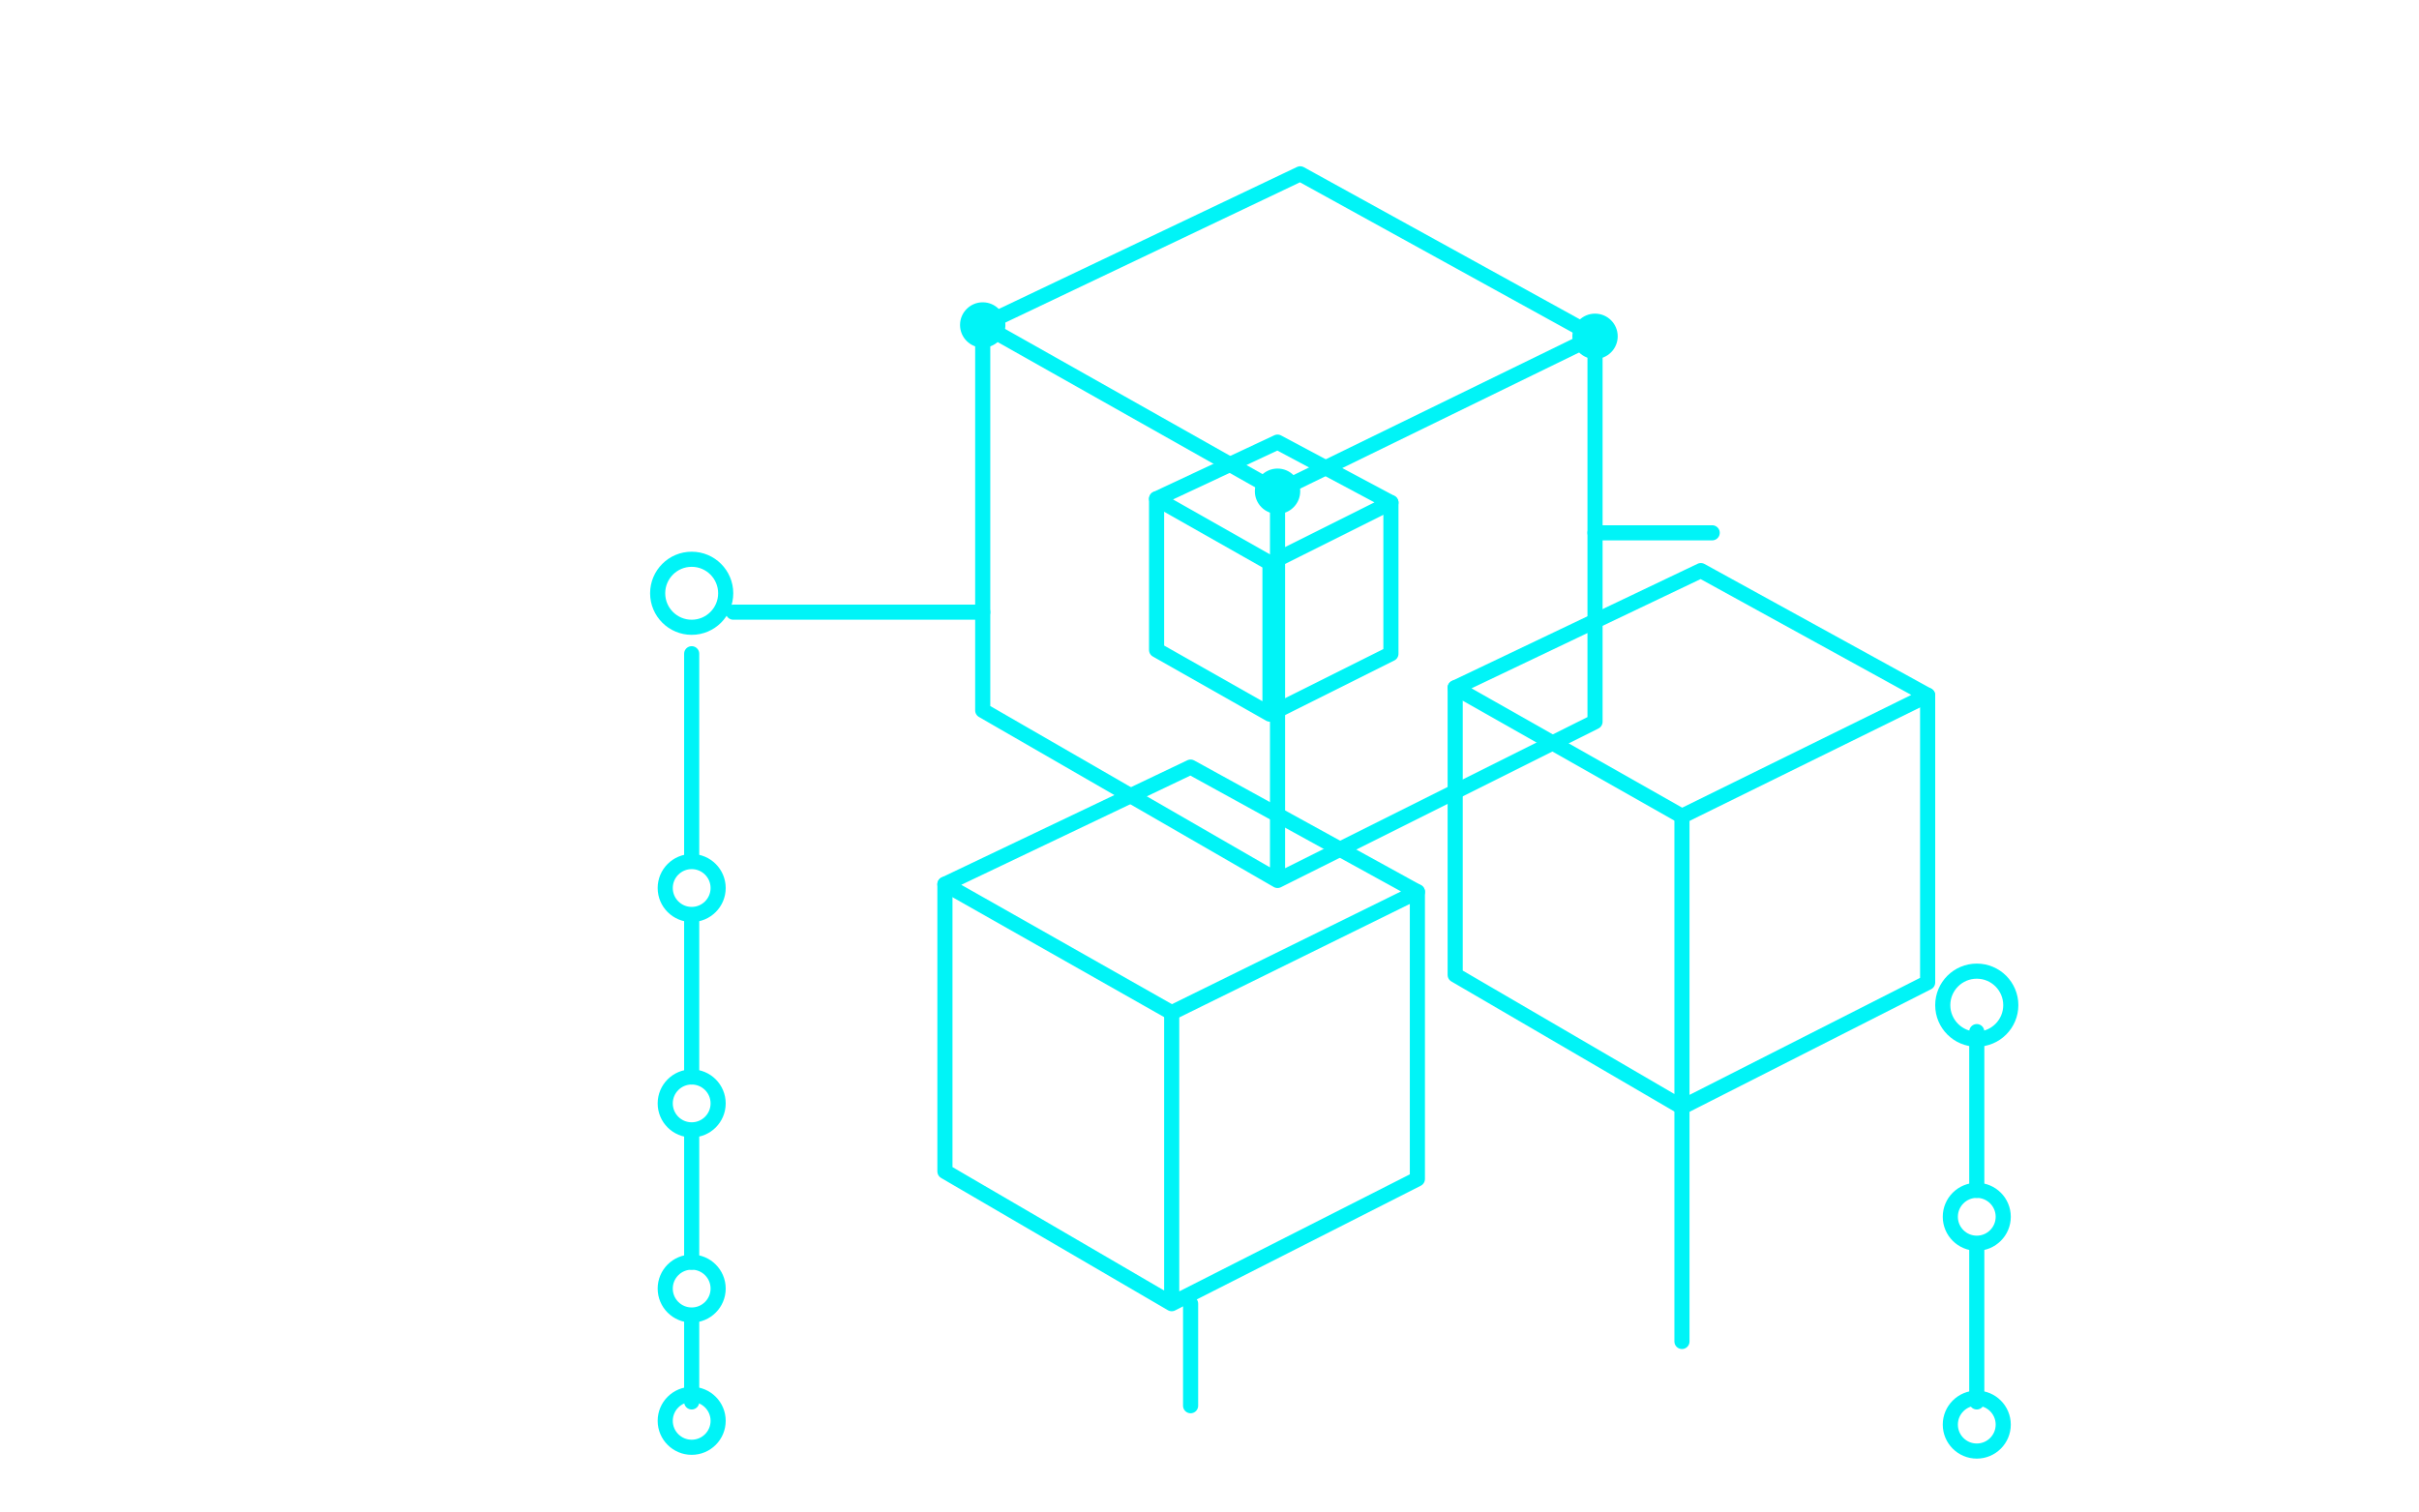
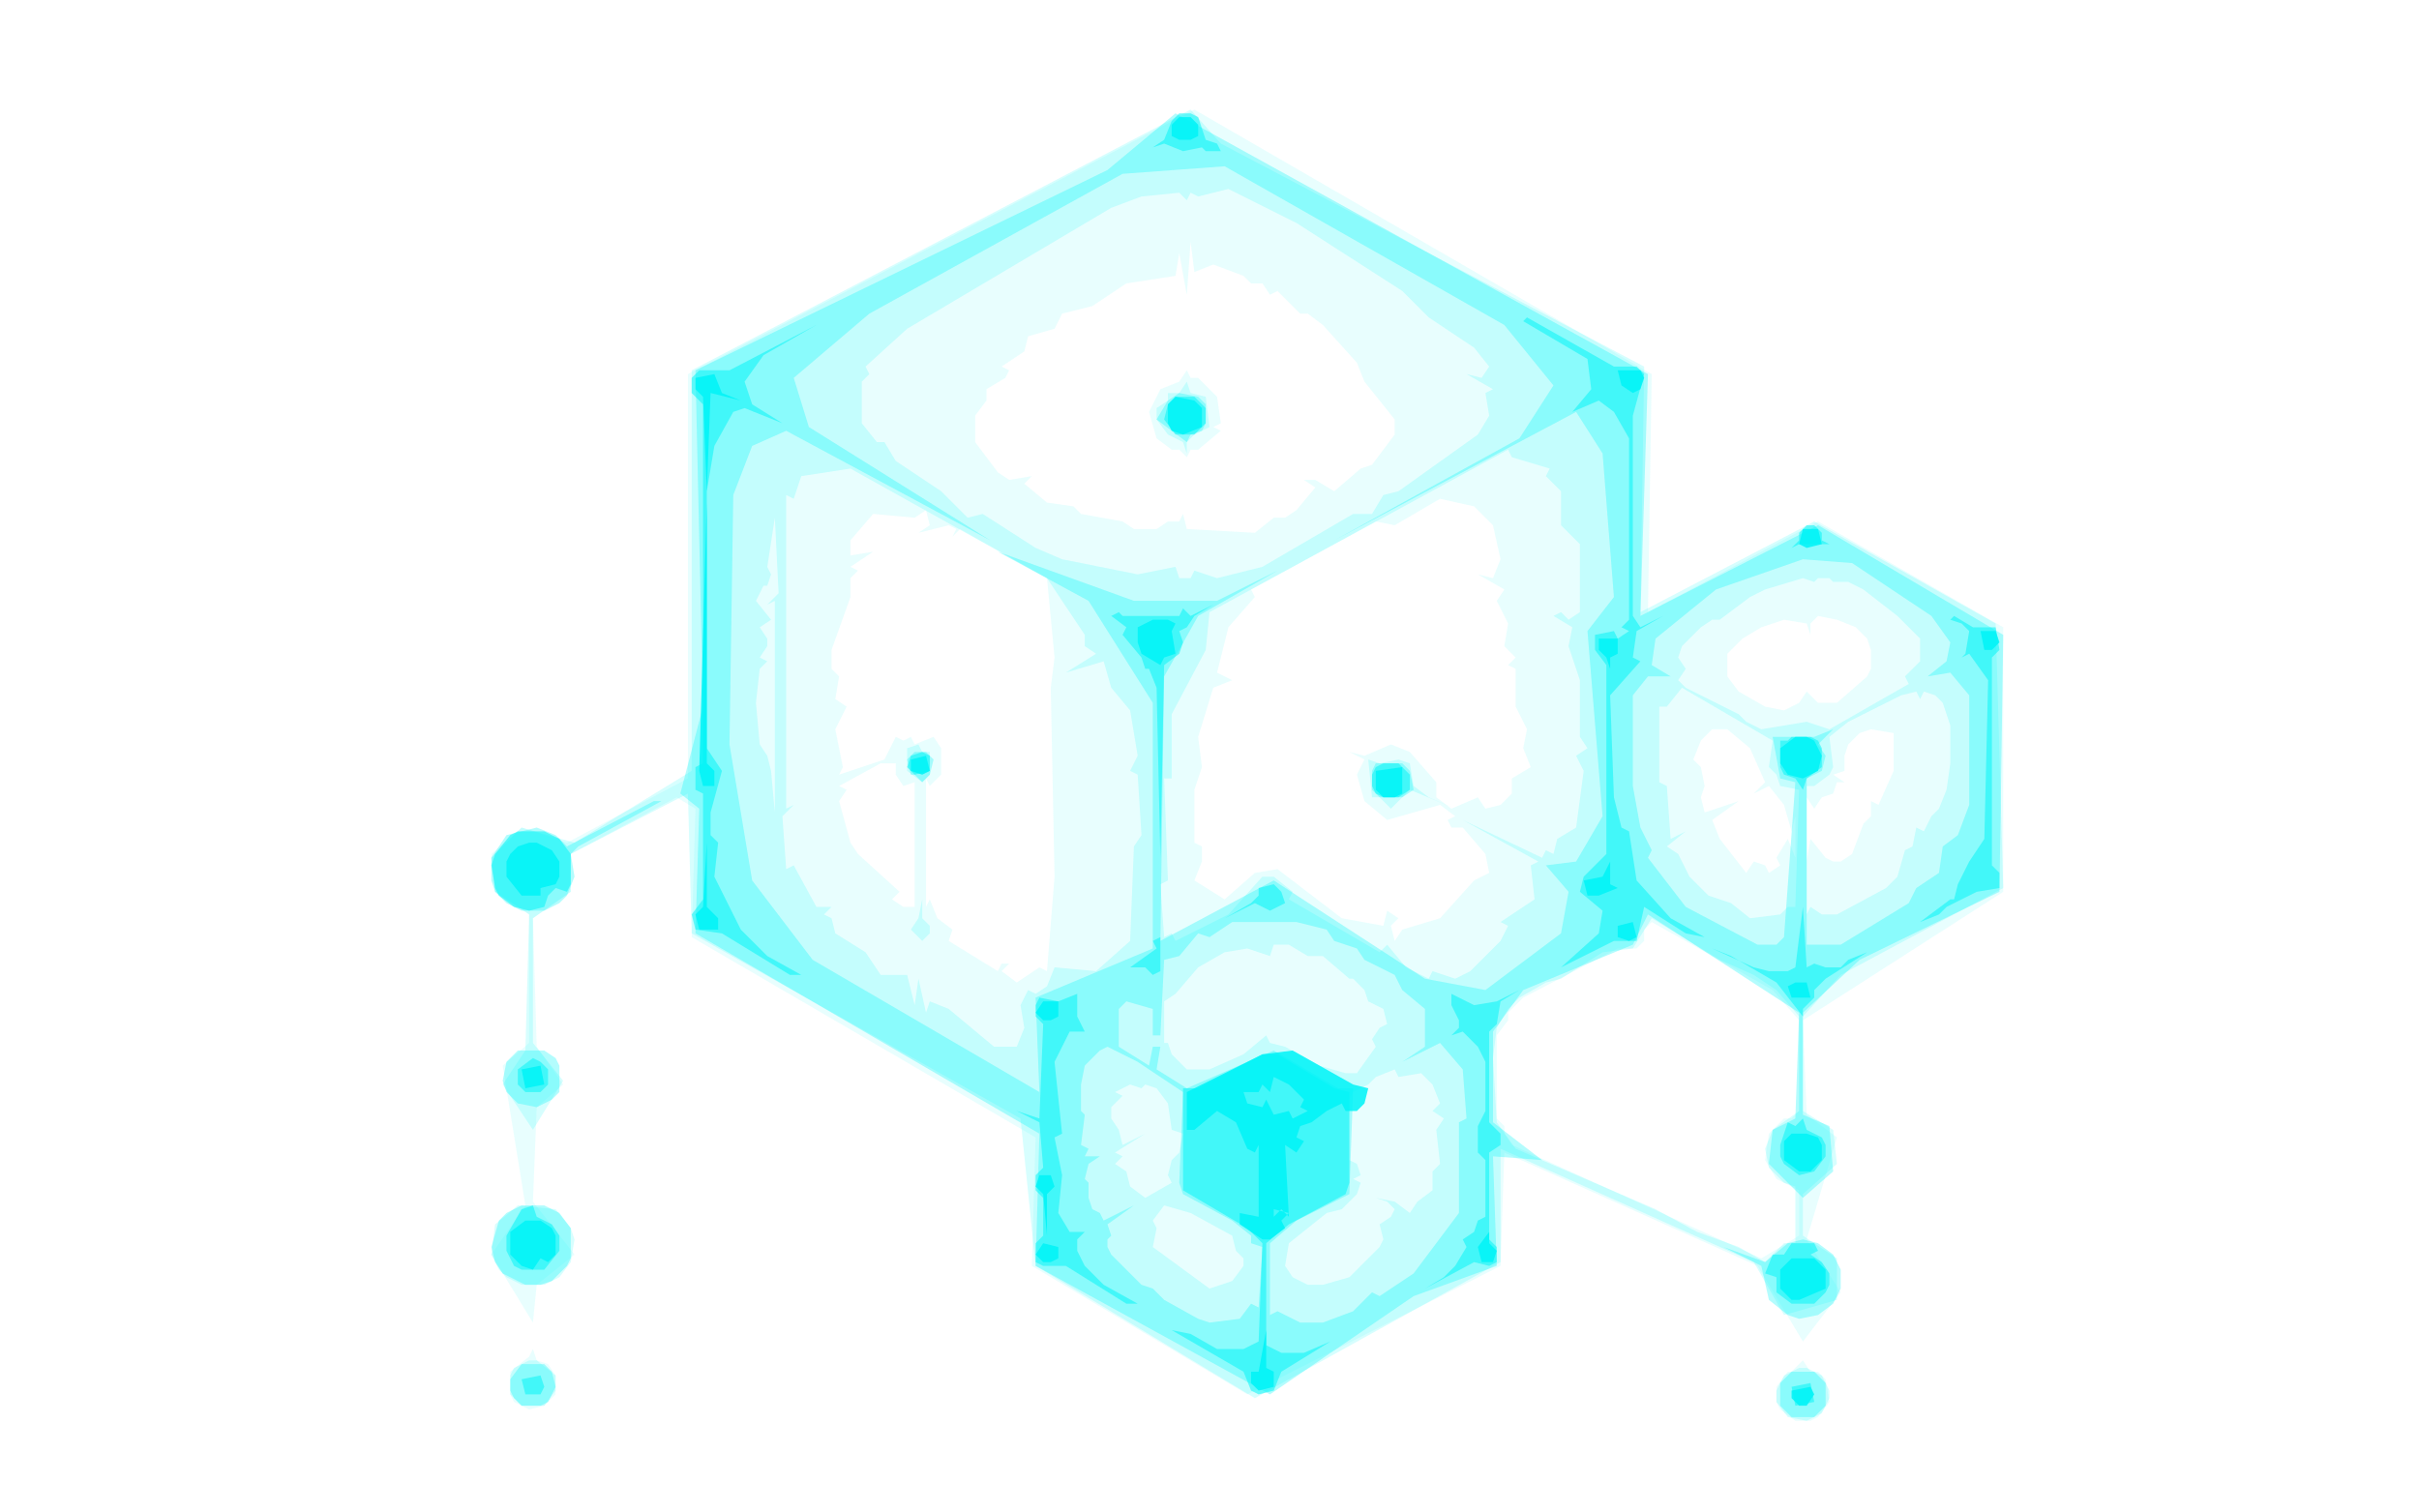
- <svg xmlns="http://www.w3.org/2000/svg" viewBox="0 0 640 400" fill="none" stroke="#00F4F7" stroke-width="4" stroke-linecap="round" stroke-linejoin="round">
-   <g>
-     <path d="M260 86 344 46 422 89 338 130Z" />
-     <path d="M260 86v102l78 45V130M422 89v102l-84 42" />
-     <path d="M385 182 450 151 510 184 445 216Z" />
-     <path d="M385 182v76l60 35V216M510 184v76l-65 33" />
-     <path d="M250 234 315 203 375 236 310 268Z" />
-     <path d="M250 234v76l60 35V268M375 236v76l-65 33" />
-     <path d="M306 132 338 117 368 133 336 149Z" />
-     <path d="M306 132v40l30 17V149M368 133v40l-32 16" />
-     <path d="M194 162h66M422 141h31M315 345v27M445 293v62" />
-     <path d="M183 173v54M183 243v42M183 300v34M183 349v22M523 273v42M523 330v41" />
-     <circle cx="183" cy="157" r="9" />
-     <circle cx="183" cy="235" r="7" />
-     <circle cx="183" cy="292" r="7" />
-     <circle cx="183" cy="341" r="7" />
-     <circle cx="183" cy="376" r="7" />
-     <circle cx="523" cy="266" r="9" />
-     <circle cx="523" cy="322" r="7" />
-     <circle cx="523" cy="377" r="7" />
-     <circle cx="260" cy="86" r="6" fill="#00F4F7" stroke="none" />
-     <circle cx="338" cy="130" r="6" fill="#00F4F7" stroke="none" />
-     <circle cx="422" cy="89" r="6" fill="#00F4F7" stroke="none" />
+ <svg xmlns="http://www.w3.org/2000/svg" aria-hidden="true" role="img" viewBox="0 0 640 400">
+   <g fill="#00F4F7" fill-rule="evenodd">
+     <path d="m477 360-3 3h-1l-3 4v4l1 2 4 3h4l2-1 3-4-1-6-2-2h-2z" fill-opacity=".09" />
+     <path d="m141 357-1 2-5 4v6l1 2 4 2 4-1 3-3v-5l-2-3-3-1z" fill-opacity=".09" />
+     <path d="m314 98-2 3-5 2-3 6 2 7 4 3h2l2 2 1-2h2l6-5-2-1 2-1-1-7-5-5h-2z" fill-opacity=".09" />
+     <path d="m182 99v107l-32 17-12-4-8 7 1 10 9 6v34l-7 6 6 37-9 13 11 18 1-10 10-8-11-14 1-25 7-6-7-10-1-34 10-7v-10l28-15 5 3-1 34 91 53-1 34 57 34 67-34 1-30 67 30 12 20 10-13-9-14 8-27-8-6-1-25 53-34v-70l-49-28-45 24 1-63-121-70zm217 169 4-4 25-13h5l2-2v-3l2-2 32 18 7 8v24l-2 2h-2l-4 4-1 7 3 5 6 3v12l-10 6-66-30-2-3v-2l-2-2v-22l3-4zm-166-66h4v3l2 3 3-1v33h-3l-3-2 2-2-11-10-2-3-3-11 2-3-2-1zm268-8v10l-4 9-2-1v4l-2 2-3 8-3 2h-2l-2-1-4-5-1 6v-17l2 3 2-3 3-1 1-3h2l-3-2 3-1v-4l1-3 3-3 3-1zm-48-1h4l6 5 4 9-3 3 4-2 4 5 2 7 1-4v11l-2-5-3 5 1 2-3 2-1-2-3-1-2 3-7-9-2-5 7-5-9 3-1-4 1-3-1-5-2-2 2-5zm42-21v5l-1 2-8 7h-5l-3-3-2 3-4 2-5-1-7-4-3-4v-6l4-4 5-3 6-2 6 1 1 3v-3l2-2 5 1 5 2 3 3zm-264-36 11 1 3-2 1 4-3 2 8-2 2 1-1 2 2-2 23 13 2 21-1 8 1 50-2 25-2-1-6 4-4-3 2-2h-2l-1 2-13-8 1-3-4-3-2-5-1 2v-34l1 2 3-3v-7l-2-3-5 2-1-2-2 1-2-1-3 6-12 4 1-2-2-10 3-6-3-2 1-6-2-2v-5l5-14v-5l2-2-2-1 6-4-6 1v-4zm159-2 5 5 2 9-2 5-4-1 7 4-2 3 3 6-1 6 3 3-2 2 2 1v10l3 6-1 5 2 5-5 3v4l-3 3-4 1-2-3-7 3-4-3v-4l-7-8-5-2-7 3-4-1 4 2-2 4 2 7 6 5 14-4 4 3-2 1 1 2h3l6 7 1 5-4 2-9 10-10 3-2 3-1-4 2-2-3-2-1 4-11-2-17-13-6 1-8 7-8-5 2-5v-4l-2-1v-14l2-6-1-8 4-13 5-2-4-2 3-12 7-8-1-2 33-18 5 1 12-7zm-21-23v4l-6 8-3 1-7 6-5-3h-3l3 2-5 6-3 2h-3l-5 4-18-1-1-4-1 2h-3l-3 2h-6l-3-2-11-2-2-2-7-1-6-5 2-2-6 1-3-2-6-8v-7l3-4v-3l5-3 1-2-2-1 6-4 1-4 7-2 2-4 8-2 9-6 13-2 1-6 2 11 1-14 1 8 5-2 8 3 2 2h3l2 3 2-1 6 6h2l4 3 9 10 2 5z" fill-opacity=".09" />
+     <path d="m476 362-4 2-2 4v3l3 4 5 1 4-2 2-4v-2l-2-4-4-2z" fill-opacity=".16" />
+     <path d="m136 362-1 2v5l3 3h6l3-4v-4l-5-4h-2z" fill-opacity=".16" />
+     <path d="m137 319-6 5-1 8 2 4 2 2 4 2h6l4-2 3-4 1-6-1-3-4-5z" fill-opacity=".16" />
+     <path d="m244 238-1 5-2 3 3 3 2-2v-2l-2-2z" fill-opacity=".16" />
+     <path d="m362 201 1 10h2l3 3 5-5 12 5-7-3-4-3-1-6-3-1-5 1z" fill-opacity=".16" />
+     <path d="m243 197-3 1v6l4 3 2-2v-6h-2z" fill-opacity=".16" />
+     <path d="m314 101-2 3h-3v2l-3 2v3l3 4 4 2 1 3v-3l2-2 4-2-1-8-4-1z" fill-opacity=".16" />
+     <path d="m183 98v106l-31 19-14-4-8 8 1 9 9 6-1 36-6 9 8 12 8-13-8-10v-33l10-7v-10l31-16 1 37 87 49 4 39 58 35 65-36v-30l67 30 8 14 14-4v-11l-9-6v-11l9-8-1-9-8-5v-25l10-11 43-23-2-70-48-27-46 24 1-65-112-59-8-9zm125 221 7 2 11 6 1 4 2 2v2l-3 4-6 2-15-11 1-5-1-2zm-9-32 3 1 1-1 3 1 3 4 1 7 3 1-1 5-2 2-1 4 1 2-7 4-4-3-1-4-3-2 2-2-2-1 8-5-6 3-1-4-2-3v-3l3-3-2-1zm77-3 3 3 2 5-2 2 3 2-2 3 1 9-2 2v5l-4 3-2 3-4-3-5-1 3 1 2 2-1 2-3 2 1 4-1 2-8 8-7 2h-4l-4-2-2-3 1-6 10-8 4-1 4-4 1-3-2-1 2-1-1-3-2-1v-16l1-2 4-2 2-2 5-2 1 2zm-68-19 3-2 6-7 7-4 6-1 6 2 1-3h4l5 3h4l7 6h1l3 3 1 3 4 2 1 4-2 1-2 3 1 2-5 7h-3l-7-2-9-5-4-1-1-2-6 5-9 4h-6l-4-4-1-3h-1zm129-22 18 11 9 4 6 4 6 7v25l-7 5-2 5 1 5 4 4 3 1v15h-3l-5 5-7-4-11-4-11-6-37-16-5-7-1-17 1-8 3-5 3-3 7-4 4-1 11-7 8-1zm75-59 2 2 2 6v10l-1 7-2 5-2 2-2 4-2-1-1 5-2 1-2 7-3 3-13 7h-4l-3-2-1 2v-34h2l4-3 1-2-1-8 5-4 14-7 4-1 1 2 1-2zm-67-2 24 14-1 7 2 2 1 3 5 1-1 31h-2l-2 2-8 1-5-4-6-2-5-5-3-6-3-2 5-4-4 2-1-14-2-1v-20h2zm63-13v6l-4 4 1 2-21 12-6-2-12 2-4-2-2-2-14-7-2-2 2-3-2-3 1-3 5-5 3-2h2l8-6 4-2 10-3 3 1 1-1h3l1 1h4l4 2 9 7zm-303-32 1 20-3 3 2-1v56l-1-11-1-4-2-3-1-11 1-9 2-2-2-1 2-3v-2l-2-3 3-2-4-5 2-4h1l1-3-1-2zm20-13 52 29 10 15v3l3 2-8 5 10-3 2 7 5 6 2 12-2 4 2 1 1 16-2 3-1 25-9 8-11-1-2 5-3 2-2-1-2 4 1 6-2 5h-6l-12-10-5-2-1 3-2-9-1 7-2-8h-7l-4-6-8-5-1-4-2-1 2-2h-4l-6-11-2 1-1-14 3-3-2 1v-83l2 1 2-6zm185 0-1 2 4 4v9l5 5v18l-3 2-2-2-2 1 5 3-1 5 3 9v15l2 3-3 2 2 4-2 15-5 3-1 4-2-1-1 2-21-10 20 11-2 1 1 9-9 6 2 1-2 4-8 8-4 2-6-2-1 2-6-3-5-6-2 2-24-14 1-2-5-4h-3l-9 10-14 7-1-2-2 1-1-14 2-1-1-27h2v-17l9-17 1-10 79-43 1 2zm-15-21-2 1 1 6-3 5-21 15-4 1-3 5h-5l-24 14-12 3-6-2-1 2h-3l-1-3-10 2-20-4-7-3-14-9-4 1-7-7-12-8-3-5h-2l-4-5v-11l2-2-1-2 11-10 54-32 8-3 10-1 2 2 1-2 2 1 8-2 18 9 28 18 7 7 12 8 4 5-2 3-4-1z" fill-opacity=".16" />
+     <path d="m474 363-3 3v6l3 3h6l3-3v-6l-3-3z" fill-opacity=".3" />
+     <path d="m138 361-3 4v3l1 2 2 2h5l2-1 2-4-1-4-2-2z" fill-opacity=".3" />
+     <path d="m456 330 10 5 2 9 5 4 3 1 5-1 4-3 2-4v-5l-2-4-4-3-4-1-4 1-6 5z" fill-opacity=".3" />
+     <path d="m138 319-4 2-2 2-2 7 1 4 2 3 6 3h4l3-1 4-4 1-2v-8l-3-4-4-2z" fill-opacity=".3" />
+     <path d="m137 278-3 3-1 5 1 3 3 3 5 1 4-2 2-2v-7l-1-2-3-2z" fill-opacity=".3" />
+     <path d="m175 212h-2l-23 12-3-3-5-2-8 2-4 6v6l1 3 3 3 4 2h6l4-2 2-2 2-5-1-6 2-2z" fill-opacity=".3" />
+     <path d="m364 202-1 2v5l2 2h6l3-2-1-5-2-2z" fill-opacity=".3" />
+     <path d="m242 199-2 2 1 4h1l2 2 2-2 1-4-2-2z" fill-opacity=".3" />
+     <path d="m312 104-3 2-3 5 8 6 1-2 3-1 1-2v-5l-2-2z" fill-opacity=".3" />
+     <path d="m311 30-18 15-109 53 2 89-6 23 5 4-1 33 91 53-1 35 62 34 38-26 22-8-1-29 13 1-13-10v-24l8-11 29-12 4-8 40 26-1 28-6 3-1 9 9 9 8-7-1-12-7-3v-27l15-14 37-18 1-68-49-29-47 24 2-64zm-20 248 2-1 8 4 12 8-1 24 1 3 13 7 5 4v2l3 1-1 16-2-1-3 4-8 1-3-1-9-5-3-3-3-1-8-8-1-2v-2l1-1-1-3 7-5-8 4-1-2-2-1-1-3v-4l-1-1 1-4 3-2h-4l1-2-2-1 1-8-1-1v-7l1-5zm35-34h17l8 2 2 3 6 2 2 3 8 4 2 4 6 5v10l-6 4 10-5 6 7 1 13-2 1v24l-12 16-9 6-2-1-5 5-8 3h-6l-6-3-2 1v-19l7-6 14-7 1-28h-4l-17-10-23 10-8-5 1-6h-2l-1 5-8-5v-10l2-2 7 2v7h2l1-20 4-1 5-6 3 1zm164-95 21 14 5 7-1 5-5 4 6-1 5 6v29l-3 8-4 3-1 7-6 4-2 4-18 11h-9v-44l4-2 1-4-2-3 4-4-5 2h-11l2 11 4 1-3 41-2 2h-5l-19-10-10-13 1-2-3-6-2-11v-24l4-5h6l-5-3 1-7 16-13 23-8zm-166-105 74 42 13 16-9 14-49 27 64-34 7 11 3 38-7 9 4 49-7 12-8 1 6 7-2 11-20 15-16-3-40-26-30 16 1-70 9-16 21-12-16 8h-22l-36-13 24 13 17 27v65l-31 13 1 25-60-35-16-21-6-36 1-66 5-13 9-4 54 29-48-30-4-13 20-17 67-37z" fill-opacity=".3" />
+     <path d="m474 367 1 5 5-1-1-5z" fill-opacity=".52" />
+     <path d="m138 365 1 4h4l1-2-1-3z" fill-opacity=".52" />
+     <path d="m474 329-2 3h-3l-2 5 3 1v4l4 3h6l3-3 1-2v-3l-2-3-3-2 2-1-1-2z" fill-opacity=".52" />
+     <path d="m141 319-3 1-4 7v4l2 4 2 1h6l4-5v-4l-2-3-4-2z" fill-opacity=".52" />
+     <path d="m477 296-2 2-2-1-2 6v3l1 2 4 3 4-1 3-4v-3l-1-2-4-2z" fill-opacity=".52" />
+     <path d="m137 283v4l2 2h4l2-2v-4l-2-2-2-1z" fill-opacity=".52" />
+     <path d="m338 279h-4l-17 9h-4v27l17 10 4 4-1 26-4 2h-7l-7-4-5-1 19 11 2 5 2 1 4-1 2-5 13-8-7 3h-6l-4-2v-27l6-5 15-8 1-3v-24l-4-1z" fill-opacity=".52" />
+     <path d="m275 264-1 2v3l2 2-1 25-6-2 6 3 1 12-2 2v4l2 2v10l-2 2v5l2 1h6l16 10h3l-9-5-5-5-2-4v-3l2-2h-4l-3-5 1-10-2-10 2-1-2-19 4-8h4l-2-4v-6l-5 2z" fill-opacity=".52" />
+     <path d="m402 262-6 3-6 1-6-3v3l2 4v2l-2 2 3-1 4 4 2 4v13l-2 4v7l2 2v15l-2 1-1 3-3 2 1 2-3 5-3 3-5 3 13-7 4 1 2-1v-4l-2-2v-23l3-2v-3l-3-3v-24l2-2 1-6z" fill-opacity=".52" />
+     <path d="m307 248-2 1 1 2-7 5h4l2 2 2-1z" fill-opacity=".52" />
+     <path d="m494 252-5 2-2 2h-4l-3-1-2 1-1-16-2 16-2 1h-5l-4-1-11-5 5 2 12 7 7 9v-2l3-3v-2l3-3z" fill-opacity=".52" />
+     <path d="m339 236-2-2-4 1v2l-2 2-7 4 8-4 4 2 4-2z" fill-opacity=".52" />
+     <path d="m144 220h-7l-2 1-4 5-1 3 1 6 1 2 4 3 4 1 4-1 1-3 2-2 3 1 1-2v-8l-3-4z" fill-opacity=".52" />
+     <path d="m364 203-1 2v3l1 2 2 1h4l3-2v-4l-3-3h-4z" fill-opacity=".52" />
+     <path d="m241 200-1 3 2 2 4-1v-4l-2-1z" fill-opacity=".52" />
+     <path d="m474 195-1 1h-2v7l1 2 3 1 2 3 1-3 4-3v-5l-1-2-2-1z" fill-opacity=".52" />
+     <path d="m517 163-1 1 3 1 2 2-1 6-1 1 2-1 5 7-1 42-4 6-3 6-1 4h-1l-8 6 5-2 2-2 8-4 6-1v-4l-2-2v-55l2-2-1-6h-6z" fill-opacity=".52" />
+     <path d="m321 160-6 3-2-2-1 2h-15l-1-1-2 1 4 3-1 2 5 6 1 3h1l2 5 1 45 1-51 4-3 1-3-1-3 2-1 2-3z" fill-opacity=".52" />
+     <path d="m474 145 2-1h8l-2-1v-2l-2-2h-2l-2 2v2z" fill-opacity=".52" />
+     <path d="m311 105-2 2-1 4 3 4h5l3-3v-4l-3-3z" fill-opacity=".52" />
+     <path d="m216 86-23 12h-8l-2 2v4l3 3v95l-2 1v6l2 1v28l-3 4 1 4 7 1 18 11h3l-9-5-7-7-7-14 1-9-2-2v-6l3-11-4-6v-68l2-12 5-9 3-1 10 4-8-5-2-6 5-7z" fill-opacity=".52" />
+     <path d="m404 84-1 1 17 10 1 8-5 6 7-3 4 3 4 7v48l-2 2 2 1-3 2-1-2-5 1v4l3 4v50l-6 6-1 4 6 5-1 6-10 9 14-7h6l2-9 11 7 5 1-9-5-9-10-2-13-2-1-2-8-1-27 8-9-2-1 1-7 7-4-6 3-2-3v-53l3-11-2-2h-6z" fill-opacity=".52" />
+     <path d="m305 39 3-1 5 2 5-1 1 1h4l-1-2-3-1-2-6-2-1h-3l-2 2-2 5z" fill-opacity=".52" />
+     <path d="m474 368v2l2 2h2l2-3-1-2z" fill-opacity=".86" />
+     <path d="m333 368 4-1v-4l-2-1v-10l-2 11h-2v3z" fill-opacity=".86" />
+     <path d="m471 336v5l3 3h2l7-3v-5l-3-3h-6z" fill-opacity=".86" />
+     <path d="m274 332 2 2h2l2-1v-3l-4-1z" fill-opacity=".86" />
+     <path d="m394 326-3 4 1 4h3l1-3-2-2z" fill-opacity=".86" />
+     <path d="m143 323h-4l-4 3v6l3 3 3 1 2-3 2 1 2-2v-5l-1-2z" fill-opacity=".86" />
+     <path d="m275 311-1 3 2 2 1 11v-11l2-2-1-3z" fill-opacity=".86" />
+     <path d="m474 300-2 2v5l4 3h3l3-3v-4l-1-2-3-1z" fill-opacity=".86" />
+     <path d="m138 283 1 5 5-1-1-5z" fill-opacity=".86" />
+     <path d="m334 279-20 10v10h2l6-5 5 3 3 7 2 1 1-2v19l-5-1v3l6 4h2l4-3-1-2 2-2-4-1v2l2-2 2 2-1-19 3 2 2-3-2-1 1-3 3-1 4-3 4-2 1 2h3l2-2 1-4-4-1-16-9zm-5 10h4l1-2 2 2 1-4 4 2 4 4-1 2 2 1-4 2-1-2-4 1-2-4-1 2-4-1z" fill-opacity=".86" />
+     <path d="m274 268 2 2h2l2-1v-4h-4z" fill-opacity=".86" />
+     <path d="m473 261 1 3h5l-1-4h-3z" fill-opacity=".86" />
+     <path d="m428 245v3l3 1 2-1-1-4z" fill-opacity=".86" />
+     <path d="m426 228-2 4-5 1 1 4h3l5-2-2-1z" fill-opacity=".86" />
+     <path d="m190 246v-3l-3-3v-17l-1 17-2 2 1 4z" fill-opacity=".86" />
+     <path d="m140 223-3 1-2 2-1 2v4l4 5h5v-2l4-1 1-2v-4l-2-3-4-2z" fill-opacity=".86" />
+     <path d="m364 204v5l2 2h3l2-1v-7z" fill-opacity=".86" />
+     <path d="m241 201v3l3 1 2-1-1-4z" fill-opacity=".86" />
+     <path d="m475 195-4 3v4l2 3 4 1 4-2 1-4-2-4-2-1z" fill-opacity=".86" />
+     <path d="m423 169v3l2 2 1 3v-3l2-1v-4z" fill-opacity=".86" />
+     <path d="m524 167 1 5h2l2-2-1-3z" fill-opacity=".86" />
+     <path d="m309 164h-4l-4 2v4l1 3 5 3 1-2 3-1-1-6 1-2z" fill-opacity=".86" />
+     <path d="m477 140-1 4 2 1 4-1-1-4z" fill-opacity=".86" />
+     <path d="m189 208v-4l-2-2v-69l-2 71 1 4z" fill-opacity=".86" />
+     <path d="m309 107v5l1 2 3 1 5-2v-5l-2-2-5-1z" fill-opacity=".86" />
+     <path d="m189 99-5 1v3l2 2 1 25 1-26 8 2-5-2z" fill-opacity=".86" />
+     <path d="m428 98 1 4 3 2 2-1 1-3-1-2z" fill-opacity=".86" />
+     <path d="m310 33v3l2 1h3l2-1v-3l-2-2h-3z" fill-opacity=".86" />
  </g>
</svg>
